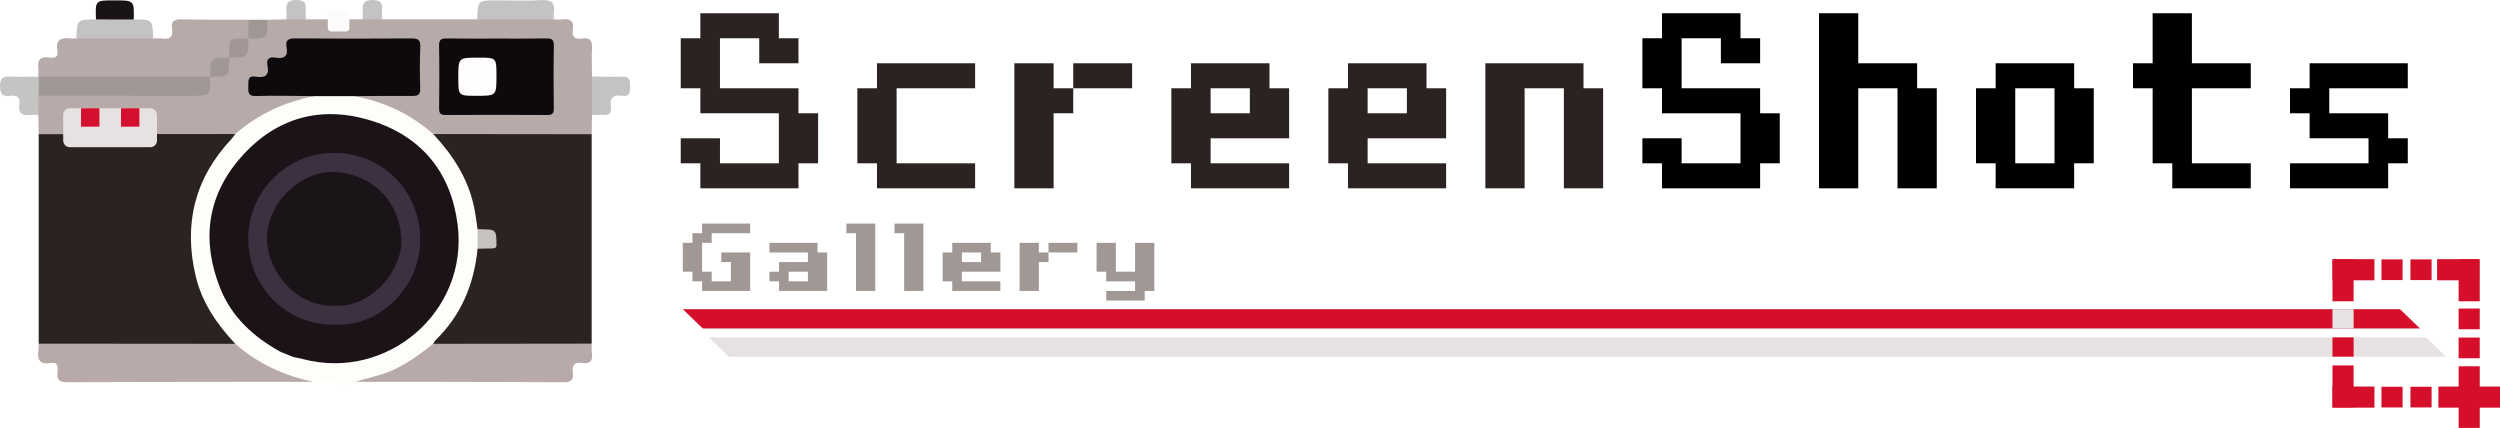
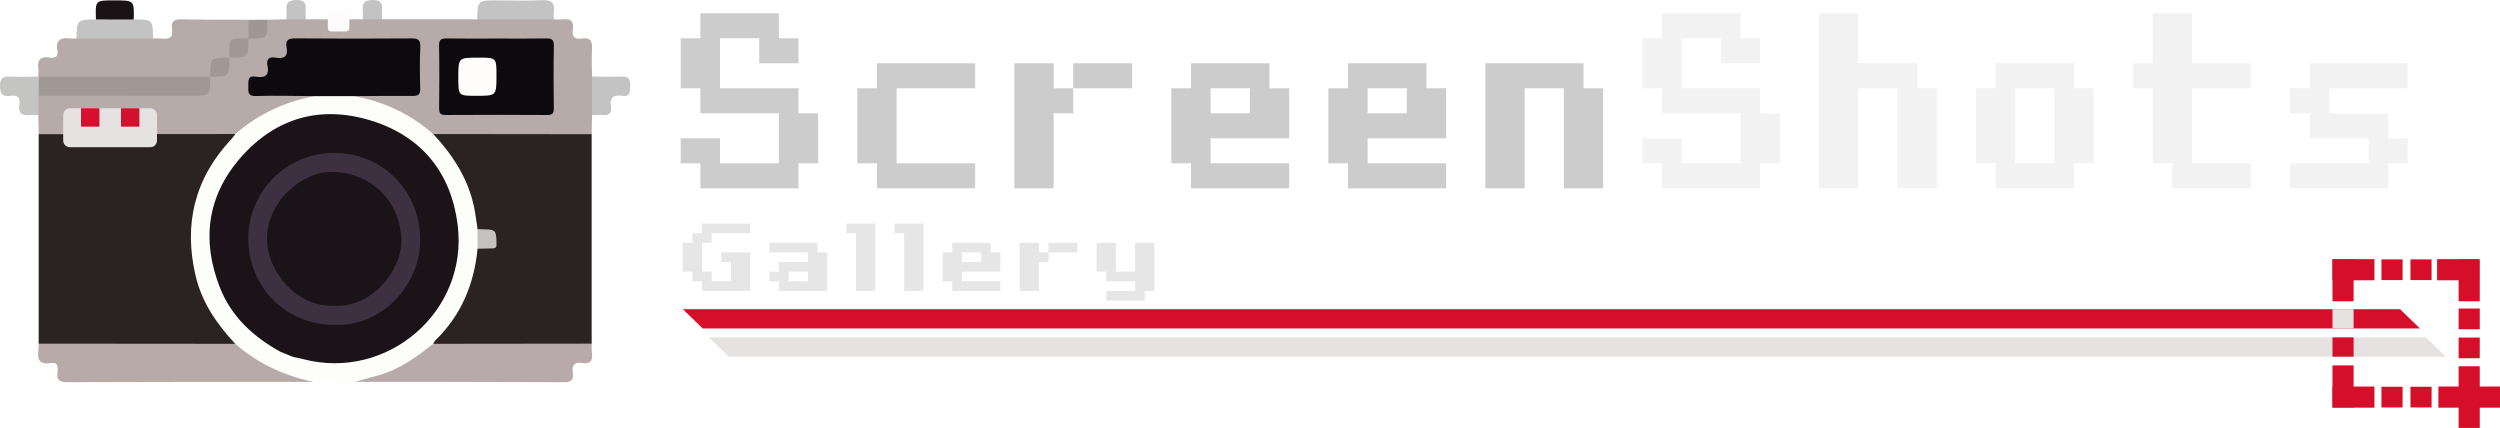
<svg xmlns="http://www.w3.org/2000/svg" viewBox="0 0 471.71 80.739" height="80.739" width="471.71" xml:space="preserve" version="1.1" id="svg2">
  <defs id="defs6">
    <clipPath id="clipPath16" clipPathUnits="userSpaceOnUse">
      <path id="path18" d="m 0,64.592 377.368,0 L 377.368,0 0,0 0,64.592 Z" />
    </clipPath>
  </defs>
  <g transform="matrix(1.25,0,0,-1.25,0,80.73937)" id="g10">
    <g id="g12">
      <g clip-path="url(#clipPath16)" id="g14">
        <g transform="translate(5.8396,12.7202)" id="g20">
          <path id="path22" style="fill:#2b2321;fill-opacity:1;fill-rule:nonzero;stroke:none" d="m 0,0 c 0,10.538 0,21.075 0.001,31.613 0.496,0.503 1.141,0.54 1.783,0.541 8.788,0.017 17.576,0.027 26.365,-0.004 0.373,-10e-4 0.744,-0.038 1.1,-0.148 1.225,-0.684 0.239,-1.275 -0.169,-1.718 C 26.874,27.89 25.261,25.177 24.365,22.041 22.21,14.497 23.652,7.728 28.731,1.742 29.04,1.378 29.404,1.059 29.64,0.633 29.894,0.174 29.836,-0.176 29.296,-0.365 28.676,-0.569 28.036,-0.549 27.401,-0.55 19.071,-0.556 10.742,-0.558 2.413,-0.547 1.576,-0.546 0.694,-0.664 0,0" />
        </g>
        <g transform="translate(89.3093,44.3321)" id="g24">
          <path id="path26" style="fill:#2b2321;fill-opacity:1;fill-rule:nonzero;stroke:none" d="m 0,0 c 0,-10.536 0,-21.073 0,-31.609 -0.448,-0.459 -1.029,-0.533 -1.621,-0.535 -7.021,-0.021 -14.043,-0.049 -21.064,0.014 -0.267,0.002 -0.529,0.052 -0.783,0.124 -1.029,0.419 -0.484,1.006 -0.086,1.462 0.835,0.956 1.674,1.903 2.385,2.96 1.65,2.452 2.658,5.151 3.201,8.046 0.153,0.819 0.155,1.696 0.699,2.405 0.408,0.293 0.89,0.298 1.362,0.32 0.68,0.033 1.1,0.298 1.079,1.052 -0.018,0.671 -0.402,0.916 -1.011,0.957 -0.471,0.031 -0.953,0.025 -1.379,0.288 -0.565,0.578 -0.555,1.359 -0.681,2.07 -0.743,4.221 -2.489,7.935 -5.4,11.106 -0.398,0.432 -1.398,0.993 -0.213,1.715 0.625,0.195 1.267,0.174 1.905,0.175 6.395,0.006 12.789,0.009 19.184,-0.003 C -1.584,0.545 -0.697,0.669 0,0" />
        </g>
        <g transform="translate(89.3093,44.3321)" id="g28">
          <path id="path30" style="fill:#b7aba9;fill-opacity:1;fill-rule:nonzero;stroke:none" d="m 0,0 c -7.971,0.009 -15.942,0.018 -23.914,0.028 -0.489,-0.239 -0.818,0.098 -1.133,0.358 -2.893,2.389 -6.174,3.948 -9.848,4.716 -0.364,0.076 -1.529,-0.045 -0.611,0.972 2.272,0.447 4.568,0.141 6.851,0.202 2.22,0.06 2.266,0.063 2.274,2.213 0.005,1.332 -0.015,2.665 0.002,3.997 0.013,0.985 -0.366,1.468 -1.405,1.467 -5.436,-0.007 -10.872,0.002 -16.308,-0.006 -0.873,-10e-4 -1.43,-0.312 -1.502,-1.256 -0.077,-1.012 -0.667,-1.522 -1.65,-1.613 -0.754,-0.07 -1.146,-0.489 -1.215,-1.231 -0.093,-0.994 -0.636,-1.524 -1.63,-1.648 -0.611,-0.076 -1.178,-0.275 -1.125,-1.066 0.057,-0.847 0.735,-0.812 1.303,-0.827 1.811,-0.048 3.624,-0.007 5.436,-0.023 0.743,-0.006 1.495,0.066 2.218,-0.182 1.038,-0.871 -0.094,-0.89 -0.468,-1.01 -1.257,-0.401 -2.566,-0.611 -3.804,-1.109 -2.029,-0.815 -3.917,-1.843 -5.608,-3.244 -0.454,-0.377 -0.896,-0.957 -1.65,-0.708 -9.894,-0.01 -19.788,-0.02 -29.682,-0.029 -0.018,0.961 -0.037,1.922 -0.055,2.882 -0.624,0.982 -0.61,1.976 -0.061,2.981 0.801,0.58 1.732,0.427 2.622,0.429 6.914,0.015 13.828,0.035 20.741,-0.015 1.428,-0.011 2.24,0.406 2.269,1.906 0.046,0.175 0.125,0.339 0.227,0.488 0.15,0.145 0.333,0.312 0.534,0.296 1.761,-0.141 2.201,0.938 2.246,2.395 0.067,0.152 0.171,0.274 0.307,0.368 0.232,0.127 0.488,0.226 0.746,0.205 1.308,-0.109 1.785,0.552 1.706,1.773 -0.014,0.207 0.071,0.409 0.153,0.604 0.078,0.147 0.19,0.259 0.334,0.34 1.889,-0.145 2.408,1.148 2.753,2.624 0.953,0.022 1.905,0.044 2.857,0.066 0.982,0.622 1.964,0.627 2.945,-0.004 2.859,0.002 5.717,0.003 8.576,0.005 0.983,0.622 1.966,0.625 2.948,-0.003 4.779,10e-4 9.558,10e-4 14.337,10e-4 3.863,0.81 7.726,0.809 11.59,0 0.424,-0.006 0.856,-0.065 1.271,-0.009 1.232,0.169 1.792,-0.282 1.581,-1.562 -0.172,-1.044 0.295,-1.496 1.331,-1.326 1.297,0.212 1.648,-0.374 1.566,-1.595 -0.092,-1.373 -0.007,-2.757 0,-4.136 0.752,-1.944 0.752,-3.887 0,-5.83 L 0,0 Z" />
        </g>
        <g transform="translate(53.4753,50.0787)" id="g32">
          <path id="path34" style="fill:#fdfdf9;fill-opacity:1;fill-rule:nonzero;stroke:none" d="m 0,0 c 4.49,-0.83 8.482,-2.698 11.92,-5.719 2.967,-3.178 5.268,-6.733 6.172,-11.057 0.227,-1.087 0.347,-2.197 0.517,-3.296 0.623,-0.987 0.619,-1.975 0.003,-2.963 -0.523,-5.344 -2.463,-10.033 -6.366,-13.821 -0.144,-0.139 -0.219,-0.349 -0.326,-0.527 -0.996,-1.672 -2.68,-2.538 -4.251,-3.487 -2.307,-1.395 -4.886,-2.016 -7.56,-2.253 -1.134,-0.532 -2.17,-0.57 -3.361,0.086 -0.834,0.459 -1.903,-0.353 -2.891,-0.089 -3.914,0.212 -7.297,1.764 -10.362,4.111 -0.588,0.45 -1.25,0.839 -1.457,1.632 -2.758,2.939 -5.016,6.209 -5.963,10.171 -1.877,7.849 -0.184,14.827 5.407,20.762 0.211,0.223 0.377,0.488 0.565,0.733 3.445,3.003 7.44,4.859 11.914,5.719 C -4.026,0.883 -2.013,0.886 0,0" />
        </g>
        <g transform="translate(35.5131,12.6956)" id="g36">
          <path id="path38" style="fill:#b8aaa9;fill-opacity:1;fill-rule:nonzero;stroke:none" d="m 0,0 c 3.417,-2.99 7.39,-4.837 11.82,-5.743 -12.418,-0.009 -24.834,-0.005 -37.251,-0.054 -1.144,-0.004 -1.521,0.356 -1.409,1.454 0.075,0.733 0.168,1.638 -1.039,1.437 -1.663,-0.277 -2.047,0.542 -1.834,1.974 0.047,0.314 0.028,0.637 0.039,0.957 C -19.782,0.016 -9.891,0.008 0,0" />
        </g>
        <g transform="translate(23.1251,58.7945)" id="g40">
          <path id="path42" style="fill:#b6aba9;fill-opacity:1;fill-rule:nonzero;stroke:none" d="M 0,0 C 0.478,-0.006 0.962,0.035 1.432,-0.028 2.544,-0.175 3.026,0.259 2.842,1.38 2.643,2.589 3.17,2.916 4.349,2.885 7.691,2.796 11.036,2.828 14.381,2.812 c 0.65,-0.949 0.61,-1.895 -0.015,-2.837 l 0.005,0.005 C 14.207,-0.154 14.042,-0.333 13.832,-0.334 12.474,-0.341 11.806,-1.007 11.8,-2.366 11.799,-2.576 11.619,-2.741 11.486,-2.905 l 0.004,0.004 C 11.371,-2.999 11.247,-3.154 11.11,-3.155 9.612,-3.166 8.871,-3.907 8.859,-5.405 8.858,-5.543 8.704,-5.666 8.605,-5.786 L 8.61,-5.781 C 8.092,-6.25 7.448,-6.285 6.805,-6.286 c -7.52,-0.013 -15.041,-0.025 -22.561,0.006 -0.374,0.001 -0.746,0.035 -1.106,0.152 -0.204,0.074 -0.374,0.196 -0.511,0.364 0.018,0.371 0.098,0.751 0.044,1.111 -0.207,1.366 0.258,2.005 1.714,1.764 0.722,-0.119 1.339,0.079 1.162,0.991 -0.351,1.809 0.633,2.065 2.067,1.883 0.261,-0.033 0.531,0.008 0.796,0.015 3.863,0.808 7.727,0.808 11.59,0" />
        </g>
        <g transform="translate(53.5847,6.956)" id="g44">
          <path id="path46" style="fill:#b8aaaa;fill-opacity:1;fill-rule:nonzero;stroke:none" d="M 0,0 C 1.209,0.335 2.42,0.665 3.627,1.006 6.758,1.887 9.306,3.777 11.811,5.74 19.782,5.749 27.753,5.758 35.725,5.767 35.735,5.288 35.698,4.802 35.767,4.331 35.946,3.118 35.441,2.651 34.258,2.846 33.097,3.037 32.738,2.48 32.874,1.403 32.987,0.501 32.836,-0.066 31.644,-0.06 21.096,-0.005 10.548,-0.012 0,0" />
        </g>
        <g transform="translate(83.6151,61.6746)" id="g48">
          <path id="path50" style="fill:#c4c3c3;fill-opacity:1;fill-rule:nonzero;stroke:none" d="m 0,0 c -3.863,0 -7.727,0 -11.59,0 0.094,2.859 0.094,2.859 3.016,2.859 2.223,0 4.452,-0.101 6.666,0.034 C -0.349,2.987 0.222,2.462 -0.024,0.95 -0.074,0.643 -0.011,0.317 0,0" />
        </g>
        <g transform="translate(23.1251,58.7945)" id="g52">
          <path id="path54" style="fill:#c4c3c3;fill-opacity:1;fill-rule:nonzero;stroke:none" d="m 0,0 c -3.863,0 -7.726,0 -11.59,0 0.093,2.849 0.093,2.849 2.947,2.864 1.902,0.765 3.804,0.767 5.706,-0.002 C -0.091,2.853 -0.091,2.853 0,0" />
        </g>
        <g transform="translate(5.8234,50.143)" id="g56">
          <path id="path58" style="fill:#c4c4c3;fill-opacity:1;fill-rule:nonzero;stroke:none" d="m 0,0 c -0.013,-0.976 -0.025,-1.951 -0.038,-2.927 -0.424,0.011 -0.855,0.076 -1.271,0.022 -1.233,-0.16 -1.8,0.292 -1.59,1.576 0.174,1.063 -0.329,1.466 -1.348,1.315 -1.141,-0.171 -1.569,0.215 -1.576,1.457 -0.008,1.293 0.519,1.502 1.615,1.445 1.375,-0.072 2.758,-0.007 4.137,-10e-4 0,0 0.12,-0.033 0.12,-0.033 C 0.616,1.892 0.622,0.941 0,0" />
        </g>
        <g transform="translate(89.3642,47.2158)" id="g60">
          <path id="path62" style="fill:#c3c3c3;fill-opacity:1;fill-rule:nonzero;stroke:none" d="M 0,0 C 0,1.943 0,3.887 0,5.83 1.488,5.819 2.978,5.742 4.461,5.817 5.59,5.875 5.793,5.355 5.76,4.388 5.731,3.521 5.756,2.731 4.539,2.916 3.249,3.113 2.634,2.648 2.855,1.283 3.013,0.301 2.556,-0.068 1.592,0.023 1.067,0.073 0.531,0.011 0,0" />
        </g>
        <g transform="translate(20.1876,61.6566)" id="g64">
          <path id="path66" style="fill:#1a1316;fill-opacity:1;fill-rule:nonzero;stroke:none" d="m 0,0 c -1.902,0.001 -3.803,0.001 -5.705,0.002 -0.1,2.875 -0.1,2.875 2.684,2.874 l 0.16,0 C 0.066,2.876 0.066,2.876 0,0" />
        </g>
        <g transform="translate(46.1642,61.6715)" id="g68">
          <path id="path70" style="fill:#c4c3c3;fill-opacity:1;fill-rule:nonzero;stroke:none" d="m 0,0 c -0.982,0.001 -1.963,0.002 -2.945,0.004 0.012,0.367 0.063,0.739 0.028,1.101 -0.112,1.14 0.03,1.819 1.527,1.815 C 0.151,2.915 0,2.067 -0.025,1.102 -0.034,0.735 -0.009,0.368 0,0" />
        </g>
        <g transform="translate(57.6886,61.6734)" id="g72">
          <path id="path74" style="fill:#c4c3c3;fill-opacity:1;fill-rule:nonzero;stroke:none" d="m 0,0 c -0.983,0.001 -1.965,0.001 -2.948,0.002 0.011,0.368 0.062,0.739 0.027,1.102 -0.111,1.139 0.028,1.819 1.527,1.814 C 0.147,2.913 -0.001,2.069 -0.026,1.103 -0.036,0.736 -0.01,0.368 0,0" />
        </g>
        <g transform="translate(37.4908,58.7693)" id="g76">
          <path id="path78" style="fill:#a09795;fill-opacity:1;fill-rule:nonzero;stroke:none" d="M 0,0 C 0.005,0.946 0.01,1.891 0.015,2.837 0.967,2.838 1.92,2.839 2.872,2.84 2.904,0.007 2.904,0.007 0,0" />
        </g>
        <g transform="translate(72.0876,27.0434)" id="g80">
          <path id="path82" style="fill:#c6c2bf;fill-opacity:1;fill-rule:nonzero;stroke:none" d="M 0,0 C -0.001,0.988 -0.002,1.976 -0.003,2.963 0.363,2.949 0.729,2.925 1.095,2.923 2.785,2.912 2.852,2.686 2.854,0.541 2.854,0.013 2.402,0.056 2.04,0.046 1.36,0.028 0.68,0.015 0,0" />
        </g>
        <g transform="translate(53.4753,50.0787)" id="g84">
          <path id="path86" style="fill:#0e090c;fill-opacity:1;fill-rule:nonzero;stroke:none" d="m 0,0 c -2.013,0.001 -4.026,0.001 -6.039,0.002 -2.926,0.017 -5.854,0.11 -8.776,0.015 -1.285,-0.042 -1.186,0.626 -1.175,1.462 0.01,0.813 -0.143,1.684 1.162,1.457 1.314,-0.227 2.04,0.171 1.73,1.665 -0.203,0.982 0.226,1.381 1.209,1.213 1.239,-0.213 1.942,0.137 1.673,1.562 -0.19,1.006 0.193,1.354 1.272,1.343 C -3.089,8.665 2.768,8.673 8.623,8.713 9.623,8.72 10.018,8.501 9.968,7.409 9.874,5.337 9.886,3.256 9.958,1.182 9.991,0.233 9.652,0.024 8.777,0.032 5.852,0.062 2.926,0.017 0,0" />
        </g>
        <g transform="translate(75.0186,58.7729)" id="g88">
          <path id="path90" style="fill:#0e090d;fill-opacity:1;fill-rule:nonzero;stroke:none" d="M 0,0 C 2.453,0.001 4.907,-0.026 7.36,0.016 8.183,0.031 8.605,-0.078 8.585,-1.077 8.521,-4.223 8.542,-7.37 8.576,-10.516 8.584,-11.258 8.39,-11.543 7.6,-11.538 c -5.119,0.029 -10.239,0.031 -15.359,0 -0.792,-0.004 -0.983,0.277 -0.975,1.017 0.033,3.146 0.053,6.294 -0.01,9.439 -0.02,0.995 0.397,1.111 1.224,1.096 C -5.014,-0.029 -2.507,-0.001 0,0" />
        </g>
        <g transform="translate(5.8234,50.143)" id="g92">
          <path id="path94" style="fill:#a19795;fill-opacity:1;fill-rule:nonzero;stroke:none" d="M 0,0 C 0.016,0.951 0.032,1.903 0.049,2.854 8.67,2.859 17.291,2.865 25.911,2.87 25.906,-0.012 25.906,-0.013 23.076,-0.012 15.384,-0.009 7.692,-0.004 0,0" />
        </g>
        <g transform="translate(31.7303,53.0088)" id="g96">
          <path id="path98" style="fill:#a19795;fill-opacity:1;fill-rule:nonzero;stroke:none" d="M 0,0 C 0.006,2.878 0.006,2.878 2.885,2.885 2.879,0.006 2.879,0.006 0,0" />
        </g>
        <g transform="translate(34.6108,55.8893)" id="g100">
          <path id="path102" style="fill:#a29795;fill-opacity:1;fill-rule:nonzero;stroke:none" d="M 0,0 C 0.004,3.138 -0.243,2.878 2.885,2.885 2.88,0.006 2.88,0.006 0,0" />
        </g>
        <g transform="translate(42.3291,11.4924)" id="g104">
          <path id="path106" style="fill:#1b1318;fill-opacity:1;fill-rule:nonzero;stroke:none" d="m 0,0 c -4.07,2.245 -7.377,5.258 -9.116,9.654 -2.824,7.143 -1.956,13.875 3.131,19.676 5.318,6.064 12.173,7.936 19.824,5.516 C 21.382,32.462 25.77,26.985 26.753,19.16 28.394,6.098 16.149,-4.44 3.424,-1.109 2.915,-0.975 2.395,-0.882 1.88,-0.77 1.157,-0.75 0.445,-0.701 0,0" />
        </g>
        <g transform="translate(42.3291,11.4924)" id="g108">
          <path id="path110" style="fill:#fefefe;fill-opacity:1;fill-rule:nonzero;stroke:none" d="M 0,0 C 0.627,-0.257 1.253,-0.513 1.88,-0.77 0.258,-1.285 -0.024,-1.17 0,0" />
        </g>
        <g transform="translate(71.9028,50.1306)" id="g112">
          <path id="path114" style="fill:#fefdfb;fill-opacity:1;fill-rule:nonzero;stroke:none" d="m 0,0 c -2.724,0.001 -2.724,0.001 -2.724,2.718 0,3.042 0,3.042 3.04,3.043 C 3.037,5.763 3.037,5.763 3.037,3.039 3.036,-0.001 3.036,-0.001 0,0" />
        </g>
        <g transform="translate(50.8453,15.5645)" id="g116">
          <path id="path118" style="fill:#3c3041;fill-opacity:1;fill-rule:nonzero;stroke:none" d="m 0,0 c -7.45,-0.226 -13.354,5.563 -13.372,12.991 -0.016,7.137 5.833,13.043 13.097,12.954 7.222,-0.089 12.786,-5.71 12.866,-13.01 C 12.668,5.973 6.746,-0.177 0,0" />
        </g>
        <g transform="translate(50.5655,18.4465)" id="g120">
          <path id="path122" style="fill:#1a1418;fill-opacity:1;fill-rule:nonzero;stroke:none" d="M 0,0 C -5.787,-0.341 -10.156,5.195 -10.259,9.849 -10.39,15.81 -4.883,20.304 -0.312,20.196 5.487,20.058 9.811,15.76 10.018,10.05 10.19,5.282 5.438,-0.339 0,0" />
        </g>
        <g transform="translate(108.6781,51.2662)" id="g124">
-           <path id="path126" style="fill:#2b2321;fill-opacity:1;fill-rule:nonzero;stroke:none" d="m 0,0 11.85,0 0,-3.775 2.963,0 0,-7.551 -2.963,0 0,-3.775 -14.812,0 0,3.775 -2.963,0 0,3.776 5.925,0 0,-3.776 8.888,0 0,7.551 -11.85,0 0,3.775 -2.963,0 0,7.55 2.963,0 0,3.775 11.85,0 0,-3.775 2.962,0 0,-3.775 -5.925,0 0,3.775 L 0,7.55 0,0 Z" />
+           <path id="path126" style="fill:#cccccc;fill-opacity:1;fill-rule:nonzero;stroke:none" d="m 0,0 11.85,0 0,-3.775 2.963,0 0,-7.551 -2.963,0 0,-3.775 -14.812,0 0,3.775 -2.963,0 0,3.776 5.925,0 0,-3.776 8.888,0 0,7.551 -11.85,0 0,3.775 -2.963,0 0,7.55 2.963,0 0,3.775 11.85,0 0,-3.775 2.962,0 0,-3.775 -5.925,0 0,3.775 L 0,7.55 0,0 Z" />
        </g>
        <g transform="translate(132.3778,55.0411)" id="g128">
-           <path id="path130" style="fill:#2b2321;fill-opacity:1;fill-rule:nonzero;stroke:none" d="m 0,0 14.813,0 0,-3.775 -11.851,0 0,-11.326 11.851,0 0,-3.774 -14.813,0 0,3.774 -2.962,0 0,11.326 2.962,0 L 0,0 Z" />
+           <path id="path130" style="fill:#cccccc;fill-opacity:1;fill-rule:nonzero;stroke:none" d="m 0,0 14.813,0 0,-3.775 -11.851,0 0,-11.326 11.851,0 0,-3.774 -14.813,0 0,3.774 -2.962,0 0,11.326 2.962,0 L 0,0 Z" />
        </g>
-         <path id="path132" style="fill:#2b2321;fill-opacity:1;fill-rule:nonzero;stroke:none" d="m 162.002,55.041 8.888,0 0,-3.775 -8.888,0 0,3.775 z m -2.963,-18.875 -5.924,0 0,18.875 5.924,0 0,-3.775 2.963,0 0,-3.775 -2.963,0 0,-11.325 z" />
-         <path id="path134" style="fill:#2b2321;fill-opacity:1;fill-rule:nonzero;stroke:none" d="m 188.663,51.266 -5.925,0 0,-3.775 5.925,0 0,3.775 z m -8.887,3.775 11.85,0 0,-3.775 2.963,0 0,-7.55 -11.85,0 0,-3.775 11.85,0 0,-3.775 -14.813,0 0,3.775 -2.962,0 0,11.325 2.962,0 0,3.775 z" />
-         <path id="path136" style="fill:#2b2321;fill-opacity:1;fill-rule:nonzero;stroke:none" d="m 212.363,51.266 -5.925,0 0,-3.775 5.925,0 0,3.775 z m -8.888,3.775 11.851,0 0,-3.775 2.962,0 0,-7.55 -11.85,0 0,-3.775 11.85,0 0,-3.775 -14.813,0 0,3.775 -2.962,0 0,11.325 2.962,0 0,3.775 z" />
+         <path id="path132" style="fill:#cccccc;fill-opacity:1;fill-rule:nonzero;stroke:none" d="m 162.002,55.041 8.888,0 0,-3.775 -8.888,0 0,3.775 z m -2.963,-18.875 -5.924,0 0,18.875 5.924,0 0,-3.775 2.963,0 0,-3.775 -2.963,0 0,-11.325 z" />
+         <path id="path134" style="fill:#cccccc;fill-opacity:1;fill-rule:nonzero;stroke:none" d="m 188.663,51.266 -5.925,0 0,-3.775 5.925,0 0,3.775 z m -8.887,3.775 11.85,0 0,-3.775 2.963,0 0,-7.55 -11.85,0 0,-3.775 11.85,0 0,-3.775 -14.813,0 0,3.775 -2.962,0 0,11.325 2.962,0 0,3.775 z" />
+         <path id="path136" style="fill:#cccccc;fill-opacity:1;fill-rule:nonzero;stroke:none" d="m 212.363,51.266 -5.925,0 0,-3.775 5.925,0 0,3.775 z m -8.888,3.775 11.851,0 0,-3.775 2.962,0 0,-7.55 -11.85,0 0,-3.775 11.85,0 0,-3.775 -14.813,0 0,3.775 -2.962,0 0,11.325 2.962,0 0,3.775 z" />
        <g transform="translate(224.2123,55.0411)" id="g138">
-           <path id="path140" style="fill:#2b2321;fill-opacity:1;fill-rule:nonzero;stroke:none" d="m 0,0 14.813,0 0,-3.775 2.962,0 0,-15.1 -5.925,0 0,15.1 -5.925,0 0,-15.1 -5.925,0 L 0,0 Z" />
+           <path id="path140" style="fill:#cccccc;fill-opacity:1;fill-rule:nonzero;stroke:none" d="m 0,0 14.813,0 0,-3.775 2.962,0 0,-15.1 -5.925,0 0,15.1 -5.925,0 0,-15.1 -5.925,0 L 0,0 Z" />
        </g>
        <g transform="translate(253.8368,51.2662)" id="g142">
-           <path id="path144" style="fill:#000000;fill-opacity:1;fill-rule:nonzero;stroke:none" d="m 0,0 11.85,0 0,-3.775 2.963,0 0,-7.551 -2.963,0 0,-3.775 -14.812,0 0,3.775 -2.963,0 0,3.776 5.925,0 0,-3.776 8.888,0 0,7.551 -11.85,0 0,3.775 -2.963,0 0,7.55 2.963,0 0,3.775 11.85,0 0,-3.775 2.962,0 0,-3.775 -5.925,0 0,3.775 L 0,7.55 0,0 Z" />
+           <path id="path144" style="fill:#f2f2f2;fill-opacity:1;fill-rule:nonzero;stroke:none" d="m 0,0 11.85,0 0,-3.775 2.963,0 0,-7.551 -2.963,0 0,-3.775 -14.812,0 0,3.775 -2.963,0 0,3.776 5.925,0 0,-3.776 8.888,0 0,7.551 -11.85,0 0,3.775 -2.963,0 0,7.55 2.963,0 0,3.775 11.85,0 0,-3.775 2.962,0 0,-3.775 -5.925,0 0,3.775 L 0,7.55 0,0 Z" />
        </g>
        <g transform="translate(274.5736,62.5914)" id="g146">
-           <path id="path148" style="fill:#000000;fill-opacity:1;fill-rule:nonzero;stroke:none" d="m 0,0 5.925,0 0,-7.55 8.888,0 0,-3.775 2.962,0 0,-15.101 -5.925,0 0,15.101 -5.925,0 0,-15.101 -5.925,0 L 0,0 Z" />
+           <path id="path148" style="fill:#f2f2f2;fill-opacity:1;fill-rule:nonzero;stroke:none" d="m 0,0 5.925,0 0,-7.55 8.888,0 0,-3.775 2.962,0 0,-15.101 -5.925,0 0,15.101 -5.925,0 0,-15.101 -5.925,0 L 0,0 Z" />
        </g>
-         <path id="path150" style="fill:#000000;fill-opacity:1;fill-rule:nonzero;stroke:none" d="m 310.123,51.266 -5.925,0 0,-11.326 5.925,0 0,11.326 z m 2.963,-15.1 -11.85,0 0,3.775 -2.963,0 0,11.325 2.963,0 0,3.775 11.85,0 0,-3.775 2.962,0 0,-11.325 -2.962,0 0,-3.775 z" />
+         <path id="path150" style="fill:#f2f2f2;fill-opacity:1;fill-rule:nonzero;stroke:none" d="m 310.123,51.266 -5.925,0 0,-11.326 5.925,0 0,11.326 z m 2.963,-15.1 -11.85,0 0,3.775 -2.963,0 0,11.325 2.963,0 0,3.775 11.85,0 0,-3.775 2.962,0 0,-11.325 -2.962,0 0,-3.775 z" />
        <g transform="translate(321.9725,55.0411)" id="g152">
-           <path id="path154" style="fill:#000000;fill-opacity:1;fill-rule:nonzero;stroke:none" d="m 0,0 2.962,0 0,7.55 5.925,0 0,-7.55 8.888,0 0,-3.775 -8.888,0 0,-11.326 8.888,0 0,-3.774 -11.85,0 0,3.774 -2.963,0 0,11.326 L 0,-3.775 0,0 Z" />
+           <path id="path154" style="fill:#f2f2f2;fill-opacity:1;fill-rule:nonzero;stroke:none" d="m 0,0 2.962,0 0,7.55 5.925,0 0,-7.55 8.888,0 0,-3.775 -8.888,0 0,-11.326 8.888,0 0,-3.774 -11.85,0 0,3.774 -2.963,0 0,11.326 L 0,-3.775 0,0 Z" />
        </g>
        <g transform="translate(351.5966,47.4908)" id="g156">
-           <path id="path158" style="fill:#000000;fill-opacity:1;fill-rule:nonzero;stroke:none" d="m 0,0 8.888,0 0,-3.775 2.962,0 0,-3.775 -2.962,0 0,-3.775 -14.813,0 0,3.775 11.85,0 0,3.775 -8.887,0 0,3.775 -2.963,0 0,3.775 2.963,0 0,3.775 14.812,0 0,-3.775 L 0,3.775 0,0 Z" />
+           <path id="path158" style="fill:#f2f2f2;fill-opacity:1;fill-rule:nonzero;stroke:none" d="m 0,0 8.888,0 0,-3.775 2.962,0 0,-3.775 -2.962,0 0,-3.775 -14.813,0 0,3.775 11.85,0 0,3.775 -8.887,0 0,3.775 -2.963,0 0,3.775 2.963,0 0,3.775 14.812,0 0,-3.775 L 0,3.775 0,0 Z" />
        </g>
        <g transform="translate(105.974,23.5802)" id="g160">
-           <path id="path162" style="fill:#a19795;fill-opacity:1;fill-rule:nonzero;stroke:none" d="m 0,0 1.452,0 0,-1.453 2.905,0 0,2.905 -1.452,0 0,1.453 4.358,0 0,-5.81 -7.263,0 0,1.452 -1.453,0 0,1.453 -1.452,0 0,4.357 1.452,0 0,1.453 1.453,0 0,1.453 7.263,0 0,-1.453 -5.811,0 0,-1.453 L 0,4.357 0,0 Z" />
+           <path id="path162" style="fill:#e6e6e6;fill-opacity:1;fill-rule:nonzero;stroke:none" d="m 0,0 1.452,0 0,-1.453 2.905,0 0,2.905 -1.452,0 0,1.453 4.358,0 0,-5.81 -7.263,0 0,1.452 -1.453,0 0,1.453 -1.452,0 0,4.357 1.452,0 0,1.453 1.453,0 0,1.453 7.263,0 0,-1.453 -5.811,0 0,-1.453 L 0,4.357 0,0 Z" />
        </g>
-         <path id="path164" style="fill:#a19795;fill-opacity:1;fill-rule:nonzero;stroke:none" d="m 121.952,23.58 -2.905,0 0,-1.453 2.905,0 0,1.453 z m -4.358,1.452 4.358,0 0,1.453 -5.811,0 0,1.453 7.263,0 0,-1.453 1.453,0 0,-5.81 -7.263,0 0,1.453 -1.453,0 0,1.452 1.453,0 0,1.452 z" />
+         <path id="path164" style="fill:#e6e6e6;fill-opacity:1;fill-rule:nonzero;stroke:none" d="m 121.952,23.58 -2.905,0 0,-1.453 2.905,0 0,1.453 z m -4.358,1.452 4.358,0 0,1.453 -5.811,0 0,1.453 7.263,0 0,-1.453 1.453,0 0,-5.81 -7.263,0 0,1.453 -1.453,0 0,1.452 1.453,0 0,1.452 z" />
        <g transform="translate(127.7616,30.8429)" id="g166">
-           <path id="path168" style="fill:#a19795;fill-opacity:1;fill-rule:nonzero;stroke:none" d="m 0,0 4.357,0 0,-10.168 -2.904,0 0,8.715 L 0,-1.453 0,0 Z" />
+           <path id="path168" style="fill:#e6e6e6;fill-opacity:1;fill-rule:nonzero;stroke:none" d="m 0,0 4.357,0 0,-10.168 -2.904,0 0,8.715 L 0,-1.453 0,0 Z" />
        </g>
        <g transform="translate(135.0243,30.8429)" id="g170">
-           <path id="path172" style="fill:#a19795;fill-opacity:1;fill-rule:nonzero;stroke:none" d="m 0,0 4.357,0 0,-10.168 -2.904,0 0,8.715 L 0,-1.453 0,0 Z" />
+           <path id="path172" style="fill:#e6e6e6;fill-opacity:1;fill-rule:nonzero;stroke:none" d="m 0,0 4.357,0 0,-10.168 -2.904,0 0,8.715 L 0,-1.453 0,0 Z" />
        </g>
-         <path id="path174" style="fill:#a19795;fill-opacity:1;fill-rule:nonzero;stroke:none" d="m 148.098,26.485 -2.905,0 0,-1.453 2.905,0 0,1.453 z m -4.358,1.453 5.81,0 0,-1.453 1.453,0 0,-2.905 -5.81,0 0,-1.452 5.81,0 0,-1.453 -7.263,0 0,1.453 -1.453,0 0,4.357 1.453,0 0,1.453 z" />
-         <path id="path176" style="fill:#a19795;fill-opacity:1;fill-rule:nonzero;stroke:none" d="m 158.265,27.938 4.358,0 0,-1.453 -4.358,0 0,1.453 z m -1.452,-7.263 -2.905,0 0,7.263 2.905,0 0,-1.453 1.452,0 0,-1.453 -1.452,0 0,-4.357 z" />
+         <path id="path174" style="fill:#e6e6e6;fill-opacity:1;fill-rule:nonzero;stroke:none" d="m 148.098,26.485 -2.905,0 0,-1.453 2.905,0 0,1.453 z m -4.358,1.453 5.81,0 0,-1.453 1.453,0 0,-2.905 -5.81,0 0,-1.452 5.81,0 0,-1.453 -7.263,0 0,1.453 -1.453,0 0,4.357 1.453,0 0,1.453 z" />
+         <path id="path176" style="fill:#e6e6e6;fill-opacity:1;fill-rule:nonzero;stroke:none" d="m 158.265,27.938 4.358,0 0,-1.453 -4.358,0 0,1.453 z m -1.452,-7.263 -2.905,0 0,7.263 2.905,0 0,-1.453 1.452,0 0,-1.453 -1.452,0 0,-4.357 z" />
        <g transform="translate(166.9803,20.6749)" id="g178">
-           <path id="path180" style="fill:#a19795;fill-opacity:1;fill-rule:nonzero;stroke:none" d="m 0,0 4.357,0 0,1.453 -4.357,0 0,1.452 -1.453,0 0,4.358 2.906,0 0,-4.358 2.904,0 0,4.358 2.906,0 0,-7.263 -1.453,0 0,-1.453 -5.81,0 L 0,0 Z" />
+           <path id="path180" style="fill:#e6e6e6;fill-opacity:1;fill-rule:nonzero;stroke:none" d="m 0,0 4.357,0 0,1.453 -4.357,0 0,1.452 -1.453,0 0,4.358 2.906,0 0,-4.358 2.904,0 0,4.358 2.906,0 0,-7.263 -1.453,0 0,-1.453 -5.81,0 L 0,0 Z" />
        </g>
        <g transform="translate(362.2794,17.9215)" id="g182">
          <path id="path184" style="fill:#d50f2a;fill-opacity:1;fill-rule:nonzero;stroke:none" d="M 0,0 -259.211,0 -256.21,-2.911 3,-2.911 0,0 Z" />
        </g>
        <g transform="translate(366.2072,13.6647)" id="g186">
          <path id="path188" style="fill:#e5e2e1;fill-opacity:1;fill-rule:nonzero;stroke:none" d="M 0,0 -259.211,0 -256.21,-2.911 3,-2.911 0,0 Z" />
        </g>
        <g transform="translate(52.2391,59.8387)" id="g190">
          <path id="path192" style="fill:#fdfbfc;fill-opacity:1;fill-rule:nonzero;stroke:none" d="m 0,0 -2.253,0 c -0.275,0 -0.5,0.225 -0.5,0.5 l 0,2.165 c 0,0.275 0.225,0.5 0.5,0.5 l 2.253,0 c 0.275,0 0.5,-0.225 0.5,-0.5 L 0.5,0.5 C 0.5,0.225 0.275,0 0,0" />
        </g>
        <g transform="translate(22.698,42.3727)" id="g194">
          <path id="path196" style="fill:#e5e2e1;fill-opacity:1;fill-rule:nonzero;stroke:none" d="m 0,0 -12.158,0 c -0.55,0 -1,0.45 -1,1 l 0,3.876 c 0,0.55 0.45,1 1,1 L 0,5.876 c 0.55,0 1,-0.45 1,-1 L 1,1 C 1,0.45 0.55,0 0,0" />
        </g>
        <path id="path198" style="fill:#d4102e;fill-opacity:1;fill-rule:nonzero;stroke:none" d="m 15.006,45.474 -2.775,0 0,2.775 2.775,0 0,-2.775 z" />
        <path id="path200" style="fill:#d4102e;fill-opacity:1;fill-rule:nonzero;stroke:none" d="m 21.042,45.474 -2.775,0 0,2.775 2.775,0 0,-2.775 z" />
        <path id="path202" style="fill:#d50f2a;fill-opacity:1;fill-rule:nonzero;stroke:none" d="m 358.418,22.282 -6.338,0 0,3.191 6.338,0 0,-3.191 z" />
        <path id="path204" style="fill:#d50f2a;fill-opacity:1;fill-rule:nonzero;stroke:none" d="m 374.212,22.282 -6.338,0 0,3.191 6.338,0 0,-3.191 z" />
        <path id="path206" style="fill:#d50f2a;fill-opacity:1;fill-rule:nonzero;stroke:none" d="m 358.418,3.055 -6.338,0 0,3.191 6.338,0 0,-3.191 z" />
        <path id="path208" style="fill:#d50f2a;fill-opacity:1;fill-rule:nonzero;stroke:none" d="m 377.368,3.055 -9.301,0 0,3.191 9.301,0 0,-3.191 z" />
        <g transform="translate(374.3132,9.3013)" id="g210">
          <path id="path212" style="fill:#d50f2a;fill-opacity:1;fill-rule:nonzero;stroke:none" d="m 0,0 0,-9.301 -3.191,0 0,9.301 L 0,0 Z" />
        </g>
        <path id="path214" style="fill:#d50f2a;fill-opacity:1;fill-rule:nonzero;stroke:none" d="m 374.311,19.113 -3.191,0 0,6.338 3.191,0 0,-6.338 z" />
        <path id="path216" style="fill:#d50f2a;fill-opacity:1;fill-rule:nonzero;stroke:none" d="m 355.271,3.095 -3.191,0 0,6.338 3.191,0 0,-6.338 z" />
        <path id="path218" style="fill:#d50f2a;fill-opacity:1;fill-rule:nonzero;stroke:none" d="m 355.271,19.113 -3.191,0 0,6.338 3.191,0 0,-6.338 z" />
        <path id="path220" style="fill:#d50f2a;fill-opacity:1;fill-rule:nonzero;stroke:none" d="m 374.311,14.892 -3.191,0 0,3.125 3.191,0 0,-3.125 z" />
        <path id="path222" style="fill:#d50f2a;fill-opacity:1;fill-rule:nonzero;stroke:none" d="m 374.311,10.515 -3.191,0 0,3.125 3.191,0 0,-3.125 z" />
        <path id="path224" style="fill:#d50f2a;fill-opacity:1;fill-rule:nonzero;stroke:none" d="m 367.042,22.314 -3.191,0 0,3.125 3.191,0 0,-3.125 z" />
        <path id="path226" style="fill:#d50f2a;fill-opacity:1;fill-rule:nonzero;stroke:none" d="m 362.665,22.314 -3.191,0 0,3.125 3.191,0 0,-3.125 z" />
        <path id="path228" style="fill:#e5e2e1;fill-opacity:1;fill-rule:nonzero;stroke:none" d="m 355.271,15.011 -3.191,0 0,2.911 3.191,0 0,-2.911 z" />
        <path id="path230" style="fill:#d50f2a;fill-opacity:1;fill-rule:nonzero;stroke:none" d="m 355.271,10.754 -3.191,0 0,2.911 3.191,0 0,-2.911 z" />
        <path id="path232" style="fill:#d50f2a;fill-opacity:1;fill-rule:nonzero;stroke:none" d="m 362.665,3.088 -3.191,0 0,3.125 3.191,0 0,-3.125 z" />
        <path id="path234" style="fill:#d50f2a;fill-opacity:1;fill-rule:nonzero;stroke:none" d="m 367.042,3.088 -3.191,0 0,3.125 3.191,0 0,-3.125 z" />
      </g>
    </g>
  </g>
</svg>
